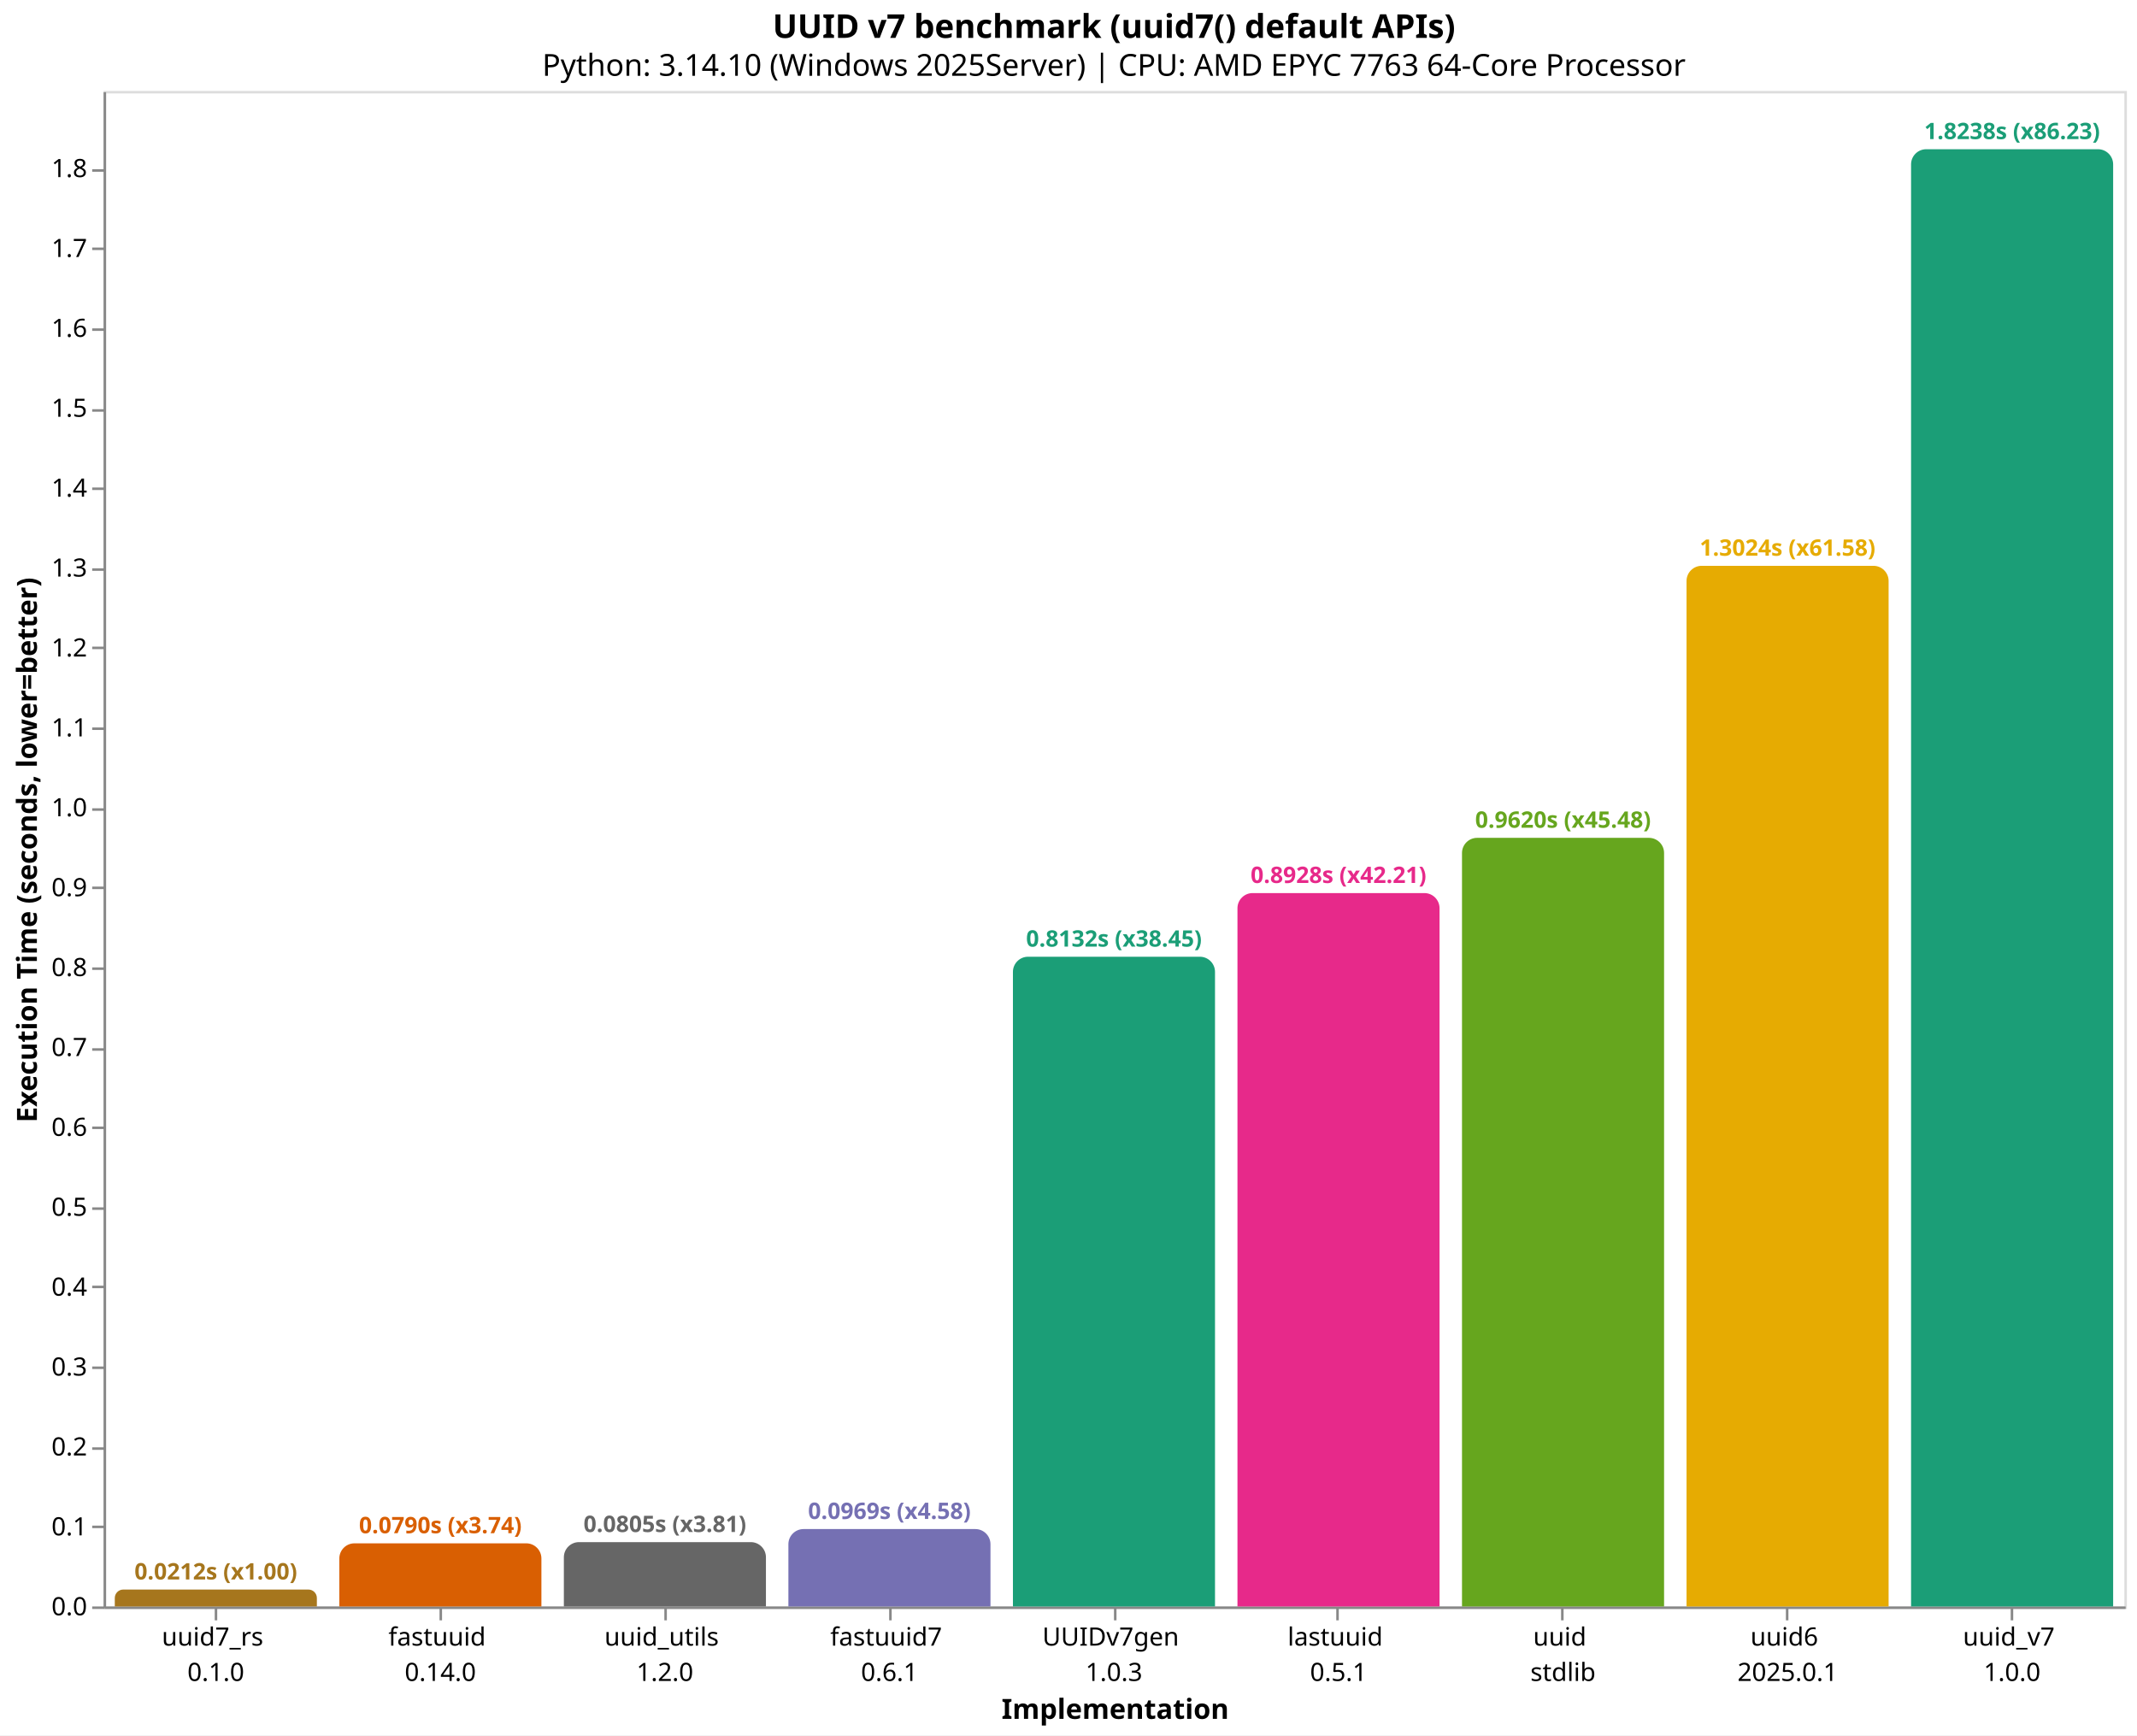
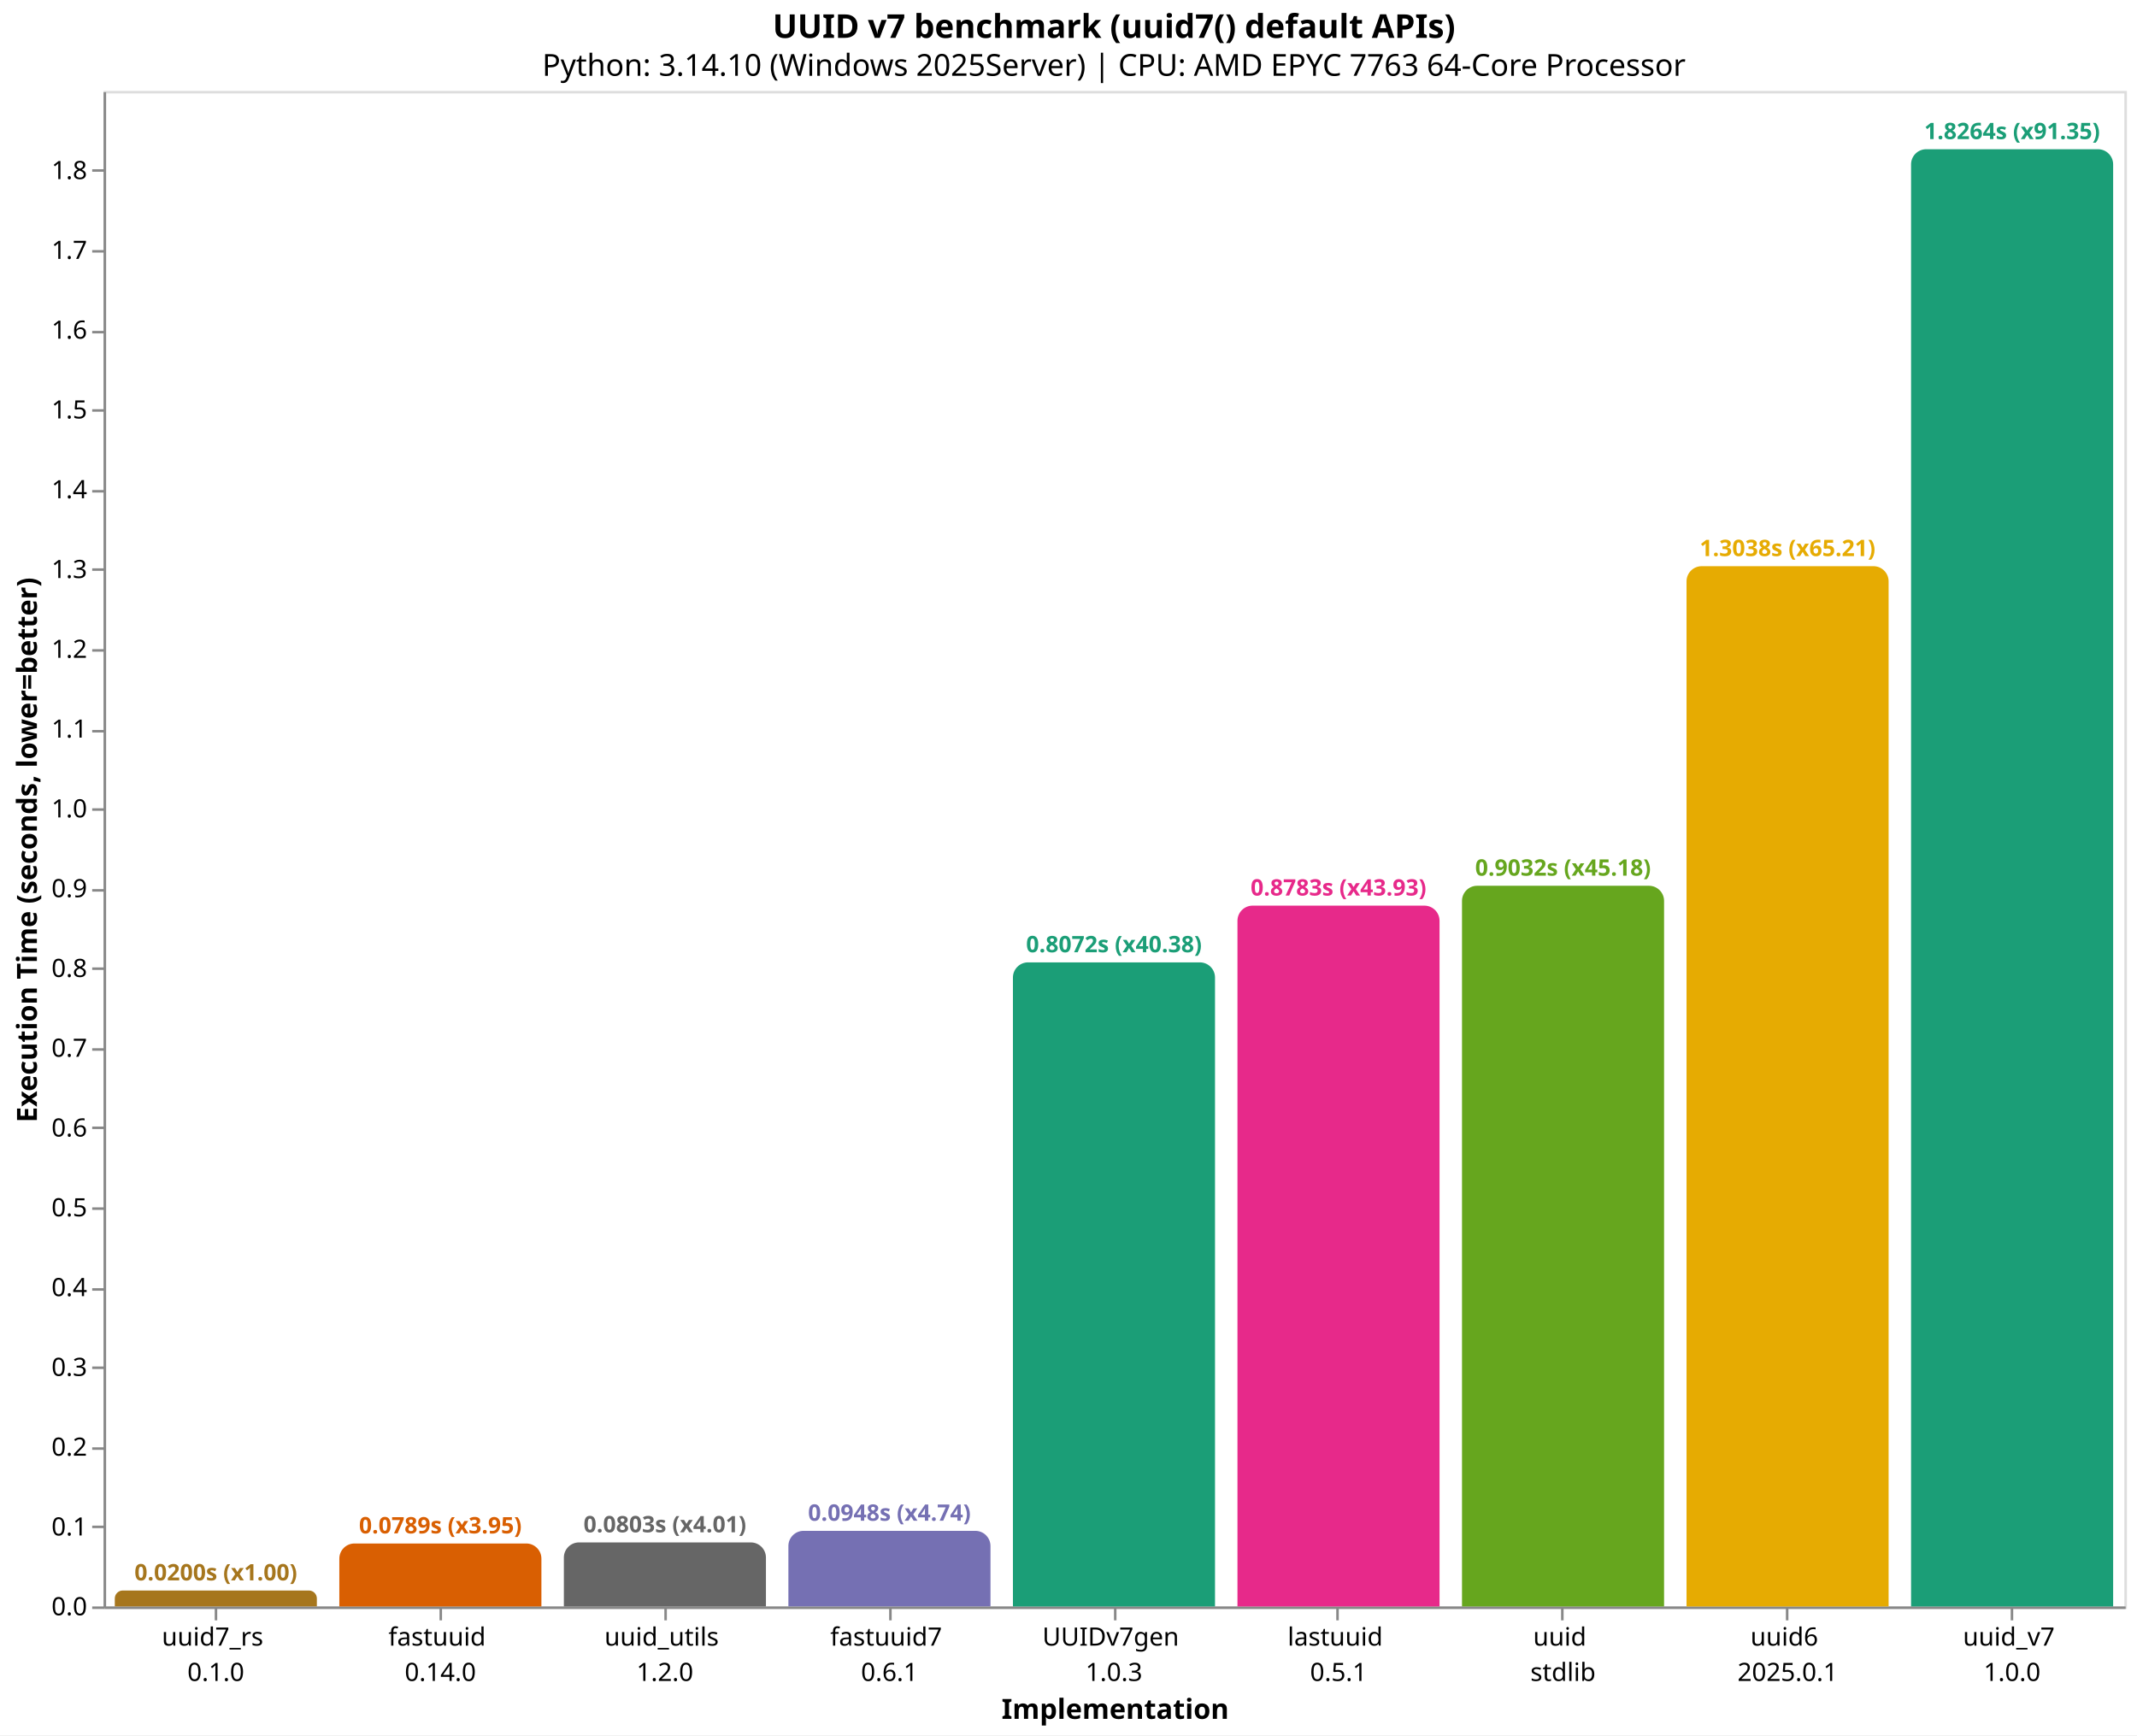
<svg xmlns="http://www.w3.org/2000/svg" version="1.1" class="marks" width="846" height="687" viewBox="0 0 846 687">
  <rect width="846" height="687" fill="white" />
  <g fill="none" stroke-miterlimit="10" transform="translate(41,36)">
    <g class="mark-group role-frame root" role="graphics-object" aria-roledescription="group mark container">
      <g transform="translate(0,0)">
        <path class="background" aria-hidden="true" d="M0.5,0.5h800v600h-800Z" stroke="#ddd" />
        <g>
          <g class="mark-group role-axis" role="graphics-symbol" aria-roledescription="axis" aria-label="X-axis titled 'Implementation' for a discrete scale with 9 values: uuid7_rs&#10;0.1.0, fastuuid&#10;0.14.0, uuid_utils&#10;1.2.0, fastuuid7&#10;0.6.1, UUIDv7gen&#10;1.0.3, ending with uuid_v7&#10;1.0.0">
            <g transform="translate(0.5,600.5)">
              <path class="background" aria-hidden="true" d="M0,0h0v0h0Z" pointer-events="none" />
              <g>
                <g class="mark-rule role-axis-tick" pointer-events="none">
                  <line transform="translate(44,0)" x2="0" y2="5" stroke="#888" stroke-width="1" opacity="1" />
                  <line transform="translate(133,0)" x2="0" y2="5" stroke="#888" stroke-width="1" opacity="1" />
                  <line transform="translate(222,0)" x2="0" y2="5" stroke="#888" stroke-width="1" opacity="1" />
                  <line transform="translate(311,0)" x2="0" y2="5" stroke="#888" stroke-width="1" opacity="1" />
                  <line transform="translate(400,0)" x2="0" y2="5" stroke="#888" stroke-width="1" opacity="1" />
                  <line transform="translate(488,0)" x2="0" y2="5" stroke="#888" stroke-width="1" opacity="1" />
                  <line transform="translate(577,0)" x2="0" y2="5" stroke="#888" stroke-width="1" opacity="1" />
                  <line transform="translate(666,0)" x2="0" y2="5" stroke="#888" stroke-width="1" opacity="1" />
                  <line transform="translate(755,0)" x2="0" y2="5" stroke="#888" stroke-width="1" opacity="1" />
                </g>
                <g class="mark-text role-axis-label" pointer-events="none">
                  <text text-anchor="middle" transform="translate(43.94444,15)" font-family="sans-serif" font-size="10px" fill="#000" opacity="1">
                    <tspan>uuid7_rs</tspan>
                    <tspan x="0" dy="14">0.1.0</tspan>
                  </text>
                  <text text-anchor="middle" transform="translate(132.8333,15)" font-family="sans-serif" font-size="10px" fill="#000" opacity="1">
                    <tspan>fastuuid</tspan>
                    <tspan x="0" dy="14">0.14.0</tspan>
                  </text>
                  <text text-anchor="middle" transform="translate(221.7222,15)" font-family="sans-serif" font-size="10px" fill="#000" opacity="1">
                    <tspan>uuid_utils</tspan>
                    <tspan x="0" dy="14">1.2.0</tspan>
                  </text>
                  <text text-anchor="middle" transform="translate(310.6111,15)" font-family="sans-serif" font-size="10px" fill="#000" opacity="1">
                    <tspan>fastuuid7</tspan>
                    <tspan x="0" dy="14">0.6.1</tspan>
                  </text>
                  <text text-anchor="middle" transform="translate(399.5,15)" font-family="sans-serif" font-size="10px" fill="#000" opacity="1">
                    <tspan>UUIDv7gen</tspan>
                    <tspan x="0" dy="14">1.0.3</tspan>
                  </text>
                  <text text-anchor="middle" transform="translate(488.3889,15)" font-family="sans-serif" font-size="10px" fill="#000" opacity="1">
                    <tspan>lastuuid</tspan>
                    <tspan x="0" dy="14">0.5.1</tspan>
                  </text>
                  <text text-anchor="middle" transform="translate(577.2778,15)" font-family="sans-serif" font-size="10px" fill="#000" opacity="1">
                    <tspan>uuid</tspan>
                    <tspan x="0" dy="14">stdlib</tspan>
                  </text>
                  <text text-anchor="middle" transform="translate(666.1667,15)" font-family="sans-serif" font-size="10px" fill="#000" opacity="1">
                    <tspan>uuid6</tspan>
                    <tspan x="0" dy="14">2025.0.1</tspan>
                  </text>
                  <text text-anchor="middle" transform="translate(755.0556,15)" font-family="sans-serif" font-size="10px" fill="#000" opacity="1">
                    <tspan>uuid_v7</tspan>
                    <tspan x="0" dy="14">1.0.0</tspan>
                  </text>
                </g>
                <g class="mark-rule role-axis-domain" pointer-events="none">
                  <line transform="translate(0,0)" x2="800" y2="0" stroke="#888" stroke-width="1" opacity="1" />
                </g>
                <g class="mark-text role-axis-title" pointer-events="none">
                  <text text-anchor="middle" transform="translate(400,44)" font-family="sans-serif" font-size="11px" font-weight="bold" fill="#000" opacity="1">Implementation</text>
                </g>
              </g>
              <path class="foreground" aria-hidden="true" d="" pointer-events="none" display="none" />
            </g>
          </g>
          <g class="mark-group role-axis" role="graphics-symbol" aria-roledescription="axis" aria-label="Y-axis titled 'Execution Time (seconds, lower=better)' for a linear scale with values from 0.0 to 1.9">
            <g transform="translate(0.5,0.5)">
              <path class="background" aria-hidden="true" d="M0,0h0v0h0Z" pointer-events="none" />
              <g>
                <g class="mark-rule role-axis-tick" pointer-events="none">
                  <line transform="translate(0,600)" x2="-5" y2="0" stroke="#888" stroke-width="1" opacity="1" />
                  <line transform="translate(0,568)" x2="-5" y2="0" stroke="#888" stroke-width="1" opacity="1" />
                  <line transform="translate(0,537)" x2="-5" y2="0" stroke="#888" stroke-width="1" opacity="1" />
                  <line transform="translate(0,505)" x2="-5" y2="0" stroke="#888" stroke-width="1" opacity="1" />
-                   <line transform="translate(0,473)" x2="-5" y2="0" stroke="#888" stroke-width="1" opacity="1" />
+                   <line transform="translate(0,474)" x2="-5" y2="0" stroke="#888" stroke-width="1" opacity="1" />
                  <line transform="translate(0,442)" x2="-5" y2="0" stroke="#888" stroke-width="1" opacity="1" />
                  <line transform="translate(0,410)" x2="-5" y2="0" stroke="#888" stroke-width="1" opacity="1" />
                  <line transform="translate(0,379)" x2="-5" y2="0" stroke="#888" stroke-width="1" opacity="1" />
                  <line transform="translate(0,347)" x2="-5" y2="0" stroke="#888" stroke-width="1" opacity="1" />
-                   <line transform="translate(0,315)" x2="-5" y2="0" stroke="#888" stroke-width="1" opacity="1" />
+                   <line transform="translate(0,316)" x2="-5" y2="0" stroke="#888" stroke-width="1" opacity="1" />
                  <line transform="translate(0,284)" x2="-5" y2="0" stroke="#888" stroke-width="1" opacity="1" />
-                   <line transform="translate(0,252)" x2="-5" y2="0" stroke="#888" stroke-width="1" opacity="1" />
-                   <line transform="translate(0,220)" x2="-5" y2="0" stroke="#888" stroke-width="1" opacity="1" />
+                   <line transform="translate(0,253)" x2="-5" y2="0" stroke="#888" stroke-width="1" opacity="1" />
+                   <line transform="translate(0,221)" x2="-5" y2="0" stroke="#888" stroke-width="1" opacity="1" />
                  <line transform="translate(0,189)" x2="-5" y2="0" stroke="#888" stroke-width="1" opacity="1" />
-                   <line transform="translate(0,157)" x2="-5" y2="0" stroke="#888" stroke-width="1" opacity="1" />
+                   <line transform="translate(0,158)" x2="-5" y2="0" stroke="#888" stroke-width="1" opacity="1" />
                  <line transform="translate(0,126)" x2="-5" y2="0" stroke="#888" stroke-width="1" opacity="1" />
-                   <line transform="translate(0,94)" x2="-5" y2="0" stroke="#888" stroke-width="1" opacity="1" />
-                   <line transform="translate(0,62)" x2="-5" y2="0" stroke="#888" stroke-width="1" opacity="1" />
+                   <line transform="translate(0,95)" x2="-5" y2="0" stroke="#888" stroke-width="1" opacity="1" />
+                   <line transform="translate(0,63)" x2="-5" y2="0" stroke="#888" stroke-width="1" opacity="1" />
                  <line transform="translate(0,31)" x2="-5" y2="0" stroke="#888" stroke-width="1" opacity="1" />
                </g>
                <g class="mark-text role-axis-label" pointer-events="none">
                  <text text-anchor="end" transform="translate(-7,603)" font-family="sans-serif" font-size="10px" fill="#000" opacity="1">0.0</text>
-                   <text text-anchor="end" transform="translate(-7,571.3672)" font-family="sans-serif" font-size="10px" fill="#000" opacity="1">0.1</text>
-                   <text text-anchor="end" transform="translate(-7,539.7344)" font-family="sans-serif" font-size="10px" fill="#000" opacity="1">0.2</text>
-                   <text text-anchor="end" transform="translate(-7,508.1017)" font-family="sans-serif" font-size="10px" fill="#000" opacity="1">0.3</text>
-                   <text text-anchor="end" transform="translate(-7,476.4689)" font-family="sans-serif" font-size="10px" fill="#000" opacity="1">0.4</text>
-                   <text text-anchor="end" transform="translate(-7,444.8361)" font-family="sans-serif" font-size="10px" fill="#000" opacity="1">0.5</text>
-                   <text text-anchor="end" transform="translate(-7,413.2033)" font-family="sans-serif" font-size="10px" fill="#000" opacity="1">0.6</text>
-                   <text text-anchor="end" transform="translate(-7,381.5705)" font-family="sans-serif" font-size="10px" fill="#000" opacity="1">0.7</text>
-                   <text text-anchor="end" transform="translate(-7,349.9377)" font-family="sans-serif" font-size="10px" fill="#000" opacity="1">0.8</text>
-                   <text text-anchor="end" transform="translate(-7,318.305)" font-family="sans-serif" font-size="10px" fill="#000" opacity="1">0.9</text>
-                   <text text-anchor="end" transform="translate(-7,286.6722)" font-family="sans-serif" font-size="10px" fill="#000" opacity="1">1.0</text>
-                   <text text-anchor="end" transform="translate(-7,255.0394)" font-family="sans-serif" font-size="10px" fill="#000" opacity="1">1.1</text>
-                   <text text-anchor="end" transform="translate(-7,223.4066)" font-family="sans-serif" font-size="10px" fill="#000" opacity="1">1.2</text>
-                   <text text-anchor="end" transform="translate(-7,191.7738)" font-family="sans-serif" font-size="10px" fill="#000" opacity="1">1.3</text>
-                   <text text-anchor="end" transform="translate(-7,160.1411)" font-family="sans-serif" font-size="10px" fill="#000" opacity="1">1.4</text>
-                   <text text-anchor="end" transform="translate(-7,128.5083)" font-family="sans-serif" font-size="10px" fill="#000" opacity="1">1.5</text>
-                   <text text-anchor="end" transform="translate(-7,96.87549)" font-family="sans-serif" font-size="10px" fill="#000" opacity="1">1.6</text>
-                   <text text-anchor="end" transform="translate(-7,65.2427)" font-family="sans-serif" font-size="10px" fill="#000" opacity="1">1.7</text>
-                   <text text-anchor="end" transform="translate(-7,33.60992)" font-family="sans-serif" font-size="10px" fill="#000" opacity="1">1.8</text>
+                   <text text-anchor="end" transform="translate(-7,571.4112)" font-family="sans-serif" font-size="10px" fill="#000" opacity="1">0.1</text>
+                   <text text-anchor="end" transform="translate(-7,539.8224)" font-family="sans-serif" font-size="10px" fill="#000" opacity="1">0.2</text>
+                   <text text-anchor="end" transform="translate(-7,508.2336)" font-family="sans-serif" font-size="10px" fill="#000" opacity="1">0.3</text>
+                   <text text-anchor="end" transform="translate(-7,476.6448)" font-family="sans-serif" font-size="10px" fill="#000" opacity="1">0.4</text>
+                   <text text-anchor="end" transform="translate(-7,445.056)" font-family="sans-serif" font-size="10px" fill="#000" opacity="1">0.5</text>
+                   <text text-anchor="end" transform="translate(-7,413.4672)" font-family="sans-serif" font-size="10px" fill="#000" opacity="1">0.6</text>
+                   <text text-anchor="end" transform="translate(-7,381.8784)" font-family="sans-serif" font-size="10px" fill="#000" opacity="1">0.7</text>
+                   <text text-anchor="end" transform="translate(-7,350.2896)" font-family="sans-serif" font-size="10px" fill="#000" opacity="1">0.8</text>
+                   <text text-anchor="end" transform="translate(-7,318.7008)" font-family="sans-serif" font-size="10px" fill="#000" opacity="1">0.9</text>
+                   <text text-anchor="end" transform="translate(-7,287.112)" font-family="sans-serif" font-size="10px" fill="#000" opacity="1">1.0</text>
+                   <text text-anchor="end" transform="translate(-7,255.5232)" font-family="sans-serif" font-size="10px" fill="#000" opacity="1">1.1</text>
+                   <text text-anchor="end" transform="translate(-7,223.9344)" font-family="sans-serif" font-size="10px" fill="#000" opacity="1">1.2</text>
+                   <text text-anchor="end" transform="translate(-7,192.3456)" font-family="sans-serif" font-size="10px" fill="#000" opacity="1">1.3</text>
+                   <text text-anchor="end" transform="translate(-7,160.7568)" font-family="sans-serif" font-size="10px" fill="#000" opacity="1">1.4</text>
+                   <text text-anchor="end" transform="translate(-7,129.168)" font-family="sans-serif" font-size="10px" fill="#000" opacity="1">1.5</text>
+                   <text text-anchor="end" transform="translate(-7,97.57921)" font-family="sans-serif" font-size="10px" fill="#000" opacity="1">1.6</text>
+                   <text text-anchor="end" transform="translate(-7,65.99041)" font-family="sans-serif" font-size="10px" fill="#000" opacity="1">1.7</text>
+                   <text text-anchor="end" transform="translate(-7,34.40161)" font-family="sans-serif" font-size="10px" fill="#000" opacity="1">1.8</text>
                </g>
                <g class="mark-rule role-axis-domain" pointer-events="none">
                  <line transform="translate(0,600)" x2="0" y2="-600" stroke="#888" stroke-width="1" opacity="1" />
                </g>
                <g class="mark-text role-axis-title" pointer-events="none">
                  <text text-anchor="middle" transform="translate(-24.90137,300) rotate(-90) translate(0,-2)" font-family="sans-serif" font-size="11px" font-weight="bold" fill="#000" opacity="1">Execution Time (seconds, lower=better)</text>
                </g>
              </g>
              <path class="foreground" aria-hidden="true" d="" pointer-events="none" display="none" />
            </g>
          </g>
          <g class="mark-group role-scope" role="graphics-object" aria-roledescription="group mark container">
-             <g transform="translate(4.444444,593.3097)">
-               <path class="background" aria-hidden="true" d="M3.345,0L76.655,0C78.501,0,80,1.499,80,3.345L80,6.69C80,6.69,80,6.69,80,6.69L0,6.69C0,6.69,0,6.69,0,6.69L0,3.345C0,1.499,1.499,0,3.345,0Z" />
+             <g transform="translate(4.444444,593.6845)">
+               <path class="background" aria-hidden="true" d="M3.158,0L76.842,0C78.585,0,80,1.415,80,3.158L80,6.315C80,6.315,80,6.315,80,6.315L0,6.315C0,6.315,0,6.315,0,6.315L0,3.158C0,1.415,1.415,0,3.158,0Z" />
              <g clip-path="url(#clip1)">
                <g class="mark-group role-scope" role="graphics-object" aria-roledescription="group mark container">
-                   <g transform="translate(0,-593.3097)">
-                     <path class="background" aria-hidden="true" d="M0,0h80v0h-80Z" />
-                     <g>
-                       <g class="mark-rect role-mark layer_0_marks" role="graphics-object" aria-roledescription="rect mark container">
-                         <path aria-label="Implementation: uuid7_rs&#10;0.1.0; Execution Time (seconds, lower=better): 0.02115; implementation: uuid7_rs; Execution Time (s): 0.0212; Slowdown: 1.00" role="graphics-symbol" aria-roledescription="bar" d="M0,593.31h80v6.69h-80Z" fill="#a6761d" />
-                       </g>
-                     </g>
-                     <path class="foreground" aria-hidden="true" d="" display="none" />
-                   </g>
-                 </g>
-               </g>
-               <path class="foreground" aria-hidden="true" d="" display="none" />
-             </g>
-             <g transform="translate(93.33333,575.0107)">
-               <path class="background" aria-hidden="true" d="M6,0L74,0C77.311,0,80,2.689,80,6L80,24.989C80,24.989,80,24.989,80,24.989L0,24.989C0,24.989,0,24.989,0,24.989L0,6C0,2.689,2.689,0,6,0Z" />
+                   <g transform="translate(0,-593.6845)">
+                     <path class="background" aria-hidden="true" d="M0,0h80v0h-80Z" />
+                     <g>
+                       <g class="mark-rect role-mark layer_0_marks" role="graphics-object" aria-roledescription="rect mark container">
+                         <path aria-label="Implementation: uuid7_rs&#10;0.1.0; Execution Time (seconds, lower=better): 0.0199927; implementation: uuid7_rs; Execution Time (s): 0.0200; Slowdown: 1.00" role="graphics-symbol" aria-roledescription="bar" d="M0,593.685h80v6.315h-80Z" fill="#a6761d" />
+                       </g>
+                     </g>
+                     <path class="foreground" aria-hidden="true" d="" display="none" />
+                   </g>
+                 </g>
+               </g>
+               <path class="foreground" aria-hidden="true" d="" display="none" />
+             </g>
+             <g transform="translate(93.33333,575.072)">
+               <path class="background" aria-hidden="true" d="M6,0L74,0C77.311,0,80,2.689,80,6L80,24.928C80,24.928,80,24.928,80,24.928L0,24.928C0,24.928,0,24.928,0,24.928L0,6C0,2.689,2.689,0,6,0Z" />
              <g clip-path="url(#clip2)">
                <g class="mark-group role-scope" role="graphics-object" aria-roledescription="group mark container">
-                   <g transform="translate(0,-575.0107)">
-                     <path class="background" aria-hidden="true" d="M0,0h80v0h-80Z" />
-                     <g>
-                       <g class="mark-rect role-mark layer_0_marks" role="graphics-object" aria-roledescription="rect mark container">
-                         <path aria-label="Implementation: fastuuid&#10;0.14.0; Execution Time (seconds, lower=better): 0.078998; implementation: fastuuid; Execution Time (s): 0.0790; Slowdown: 3.74" role="graphics-symbol" aria-roledescription="bar" d="M0,575.011h80v24.989h-80Z" fill="#d95f02" />
-                       </g>
-                     </g>
-                     <path class="foreground" aria-hidden="true" d="" display="none" />
-                   </g>
-                 </g>
-               </g>
-               <path class="foreground" aria-hidden="true" d="" display="none" />
-             </g>
-             <g transform="translate(182.2222,574.5323)">
-               <path class="background" aria-hidden="true" d="M6,0L74,0C77.311,0,80,2.689,80,6L80,25.468C80,25.468,80,25.468,80,25.468L0,25.468C0,25.468,0,25.468,0,25.468L0,6C0,2.689,2.689,0,6,0Z" />
+                   <g transform="translate(0,-575.072)">
+                     <path class="background" aria-hidden="true" d="M0,0h80v0h-80Z" />
+                     <g>
+                       <g class="mark-rect role-mark layer_0_marks" role="graphics-object" aria-roledescription="rect mark container">
+                         <path aria-label="Implementation: fastuuid&#10;0.14.0; Execution Time (seconds, lower=better): 0.078914; implementation: fastuuid; Execution Time (s): 0.0789; Slowdown: 3.95" role="graphics-symbol" aria-roledescription="bar" d="M0,575.072h80v24.928h-80Z" fill="#d95f02" />
+                       </g>
+                     </g>
+                     <path class="foreground" aria-hidden="true" d="" display="none" />
+                   </g>
+                 </g>
+               </g>
+               <path class="foreground" aria-hidden="true" d="" display="none" />
+             </g>
+             <g transform="translate(182.2222,574.6498)">
+               <path class="background" aria-hidden="true" d="M6,0L74,0C77.311,0,80,2.689,80,6L80,25.35C80,25.35,80,25.35,80,25.35L0,25.35C0,25.35,0,25.35,0,25.35L0,6C0,2.689,2.689,0,6,0Z" />
              <g clip-path="url(#clip3)">
                <g class="mark-group role-scope" role="graphics-object" aria-roledescription="group mark container">
-                   <g transform="translate(0,-574.5323)">
-                     <path class="background" aria-hidden="true" d="M0,0h80v0h-80Z" />
-                     <g>
-                       <g class="mark-rect role-mark layer_0_marks" role="graphics-object" aria-roledescription="rect mark container">
-                         <path aria-label="Implementation: uuid_utils&#10;1.2.0; Execution Time (seconds, lower=better): 0.0805104; implementation: uuid_utils; Execution Time (s): 0.0805; Slowdown: 3.81" role="graphics-symbol" aria-roledescription="bar" d="M0,574.532h80v25.468h-80Z" fill="#666666" />
-                       </g>
-                     </g>
-                     <path class="foreground" aria-hidden="true" d="" display="none" />
-                   </g>
-                 </g>
-               </g>
-               <path class="foreground" aria-hidden="true" d="" display="none" />
-             </g>
-             <g transform="translate(271.1111,569.3613)">
-               <path class="background" aria-hidden="true" d="M6,0L74,0C77.311,0,80,2.689,80,6L80,30.639C80,30.639,80,30.639,80,30.639L0,30.639C0,30.639,0,30.639,0,30.639L0,6C0,2.689,2.689,0,6,0Z" />
+                   <g transform="translate(0,-574.6498)">
+                     <path class="background" aria-hidden="true" d="M0,0h80v0h-80Z" />
+                     <g>
+                       <g class="mark-rect role-mark layer_0_marks" role="graphics-object" aria-roledescription="rect mark container">
+                         <path aria-label="Implementation: uuid_utils&#10;1.2.0; Execution Time (seconds, lower=better): 0.0802505; implementation: uuid_utils; Execution Time (s): 0.0803; Slowdown: 4.01" role="graphics-symbol" aria-roledescription="bar" d="M0,574.65h80v25.35h-80Z" fill="#666666" />
+                       </g>
+                     </g>
+                     <path class="foreground" aria-hidden="true" d="" display="none" />
+                   </g>
+                 </g>
+               </g>
+               <path class="foreground" aria-hidden="true" d="" display="none" />
+             </g>
+             <g transform="translate(271.1111,570.0666)">
+               <path class="background" aria-hidden="true" d="M6,0L74,0C77.311,0,80,2.689,80,6L80,29.933C80,29.933,80,29.933,80,29.933L0,29.933C0,29.933,0,29.933,0,29.933L0,6C0,2.689,2.689,0,6,0Z" />
              <g clip-path="url(#clip4)">
                <g class="mark-group role-scope" role="graphics-object" aria-roledescription="group mark container">
-                   <g transform="translate(0,-569.3613)">
-                     <path class="background" aria-hidden="true" d="M0,0h80v0h-80Z" />
-                     <g>
-                       <g class="mark-rect role-mark layer_0_marks" role="graphics-object" aria-roledescription="rect mark container">
-                         <path aria-label="Implementation: fastuuid7&#10;0.6.1; Execution Time (seconds, lower=better): 0.0968573; implementation: fastuuid7; Execution Time (s): 0.0969; Slowdown: 4.58" role="graphics-symbol" aria-roledescription="bar" d="M0,569.361h80v30.639h-80Z" fill="#7570b3" />
-                       </g>
-                     </g>
-                     <path class="foreground" aria-hidden="true" d="" display="none" />
-                   </g>
-                 </g>
-               </g>
-               <path class="foreground" aria-hidden="true" d="" display="none" />
-             </g>
-             <g transform="translate(360,342.7747)">
-               <path class="background" aria-hidden="true" d="M6,0L74,0C77.311,0,80,2.689,80,6L80,257.225C80,257.225,80,257.225,80,257.225L0,257.225C0,257.225,0,257.225,0,257.225L0,6C0,2.689,2.689,0,6,0Z" />
+                   <g transform="translate(0,-570.0666)">
+                     <path class="background" aria-hidden="true" d="M0,0h80v0h-80Z" />
+                     <g>
+                       <g class="mark-rect role-mark layer_0_marks" role="graphics-object" aria-roledescription="rect mark container">
+                         <path aria-label="Implementation: fastuuid7&#10;0.6.1; Execution Time (seconds, lower=better): 0.0947596; implementation: fastuuid7; Execution Time (s): 0.0948; Slowdown: 4.74" role="graphics-symbol" aria-roledescription="bar" d="M0,570.067h80v29.933h-80Z" fill="#7570b3" />
+                       </g>
+                     </g>
+                     <path class="foreground" aria-hidden="true" d="" display="none" />
+                   </g>
+                 </g>
+               </g>
+               <path class="foreground" aria-hidden="true" d="" display="none" />
+             </g>
+             <g transform="translate(360,345.0057)">
+               <path class="background" aria-hidden="true" d="M6,0L74,0C77.311,0,80,2.689,80,6L80,254.994C80,254.994,80,254.994,80,254.994L0,254.994C0,254.994,0,254.994,0,254.994L0,6C0,2.689,2.689,0,6,0Z" />
              <g clip-path="url(#clip5)">
                <g class="mark-group role-scope" role="graphics-object" aria-roledescription="group mark container">
-                   <g transform="translate(0,-342.7747)">
-                     <path class="background" aria-hidden="true" d="M0,0h80v0h-80Z" />
-                     <g>
-                       <g class="mark-rect role-mark layer_0_marks" role="graphics-object" aria-roledescription="rect mark container">
-                         <path aria-label="Implementation: UUIDv7gen&#10;1.0.3; Execution Time (seconds, lower=better): 0.8131604; implementation: UUIDv7gen; Execution Time (s): 0.8132; Slowdown: 38.45" role="graphics-symbol" aria-roledescription="bar" d="M0,342.775h80v257.225h-80Z" fill="#1b9e77" />
-                       </g>
-                     </g>
-                     <path class="foreground" aria-hidden="true" d="" display="none" />
-                   </g>
-                 </g>
-               </g>
-               <path class="foreground" aria-hidden="true" d="" display="none" />
-             </g>
-             <g transform="translate(448.8889,317.5727)">
-               <path class="background" aria-hidden="true" d="M6,0L74,0C77.311,0,80,2.689,80,6L80,282.427C80,282.427,80,282.427,80,282.427L0,282.427C0,282.427,0,282.427,0,282.427L0,6C0,2.689,2.689,0,6,0Z" />
+                   <g transform="translate(0,-345.0057)">
+                     <path class="background" aria-hidden="true" d="M0,0h80v0h-80Z" />
+                     <g>
+                       <g class="mark-rect role-mark layer_0_marks" role="graphics-object" aria-roledescription="rect mark container">
+                         <path aria-label="Implementation: UUIDv7gen&#10;1.0.3; Execution Time (seconds, lower=better): 0.8072302; implementation: UUIDv7gen; Execution Time (s): 0.8072; Slowdown: 40.38" role="graphics-symbol" aria-roledescription="bar" d="M0,345.006h80v254.994h-80Z" fill="#1b9e77" />
+                       </g>
+                     </g>
+                     <path class="foreground" aria-hidden="true" d="" display="none" />
+                   </g>
+                 </g>
+               </g>
+               <path class="foreground" aria-hidden="true" d="" display="none" />
+             </g>
+             <g transform="translate(448.8889,322.547)">
+               <path class="background" aria-hidden="true" d="M6,0L74,0C77.311,0,80,2.689,80,6L80,277.453C80,277.453,80,277.453,80,277.453L0,277.453C0,277.453,0,277.453,0,277.453L0,6C0,2.689,2.689,0,6,0Z" />
              <g clip-path="url(#clip6)">
                <g class="mark-group role-scope" role="graphics-object" aria-roledescription="group mark container">
-                   <g transform="translate(0,-317.5727)">
-                     <path class="background" aria-hidden="true" d="M0,0h80v0h-80Z" />
-                     <g>
-                       <g class="mark-rect role-mark layer_0_marks" role="graphics-object" aria-roledescription="rect mark container">
-                         <path aria-label="Implementation: lastuuid&#10;0.5.1; Execution Time (seconds, lower=better): 0.8928312; implementation: lastuuid; Execution Time (s): 0.8928; Slowdown: 42.21" role="graphics-symbol" aria-roledescription="bar" d="M0,317.573h80v282.427h-80Z" fill="#e7298a" />
-                       </g>
-                     </g>
-                     <path class="foreground" aria-hidden="true" d="" display="none" />
-                   </g>
-                 </g>
-               </g>
-               <path class="foreground" aria-hidden="true" d="" display="none" />
-             </g>
-             <g transform="translate(537.7778,295.7071)">
-               <path class="background" aria-hidden="true" d="M6,0L74,0C77.311,0,80,2.689,80,6L80,304.293C80,304.293,80,304.293,80,304.293L0,304.293C0,304.293,0,304.293,0,304.293L0,6C0,2.689,2.689,0,6,0Z" />
+                   <g transform="translate(0,-322.547)">
+                     <path class="background" aria-hidden="true" d="M0,0h80v0h-80Z" />
+                     <g>
+                       <g class="mark-rect role-mark layer_0_marks" role="graphics-object" aria-roledescription="rect mark container">
+                         <path aria-label="Implementation: lastuuid&#10;0.5.1; Execution Time (seconds, lower=better): 0.878327; implementation: lastuuid; Execution Time (s): 0.8783; Slowdown: 43.93" role="graphics-symbol" aria-roledescription="bar" d="M0,322.547h80v277.453h-80Z" fill="#e7298a" />
+                       </g>
+                     </g>
+                     <path class="foreground" aria-hidden="true" d="" display="none" />
+                   </g>
+                 </g>
+               </g>
+               <path class="foreground" aria-hidden="true" d="" display="none" />
+             </g>
+             <g transform="translate(537.7778,314.6792)">
+               <path class="background" aria-hidden="true" d="M6,0L74,0C77.311,0,80,2.689,80,6L80,285.321C80,285.321,80,285.321,80,285.321L0,285.321C0,285.321,0,285.321,0,285.321L0,6C0,2.689,2.689,0,6,0Z" />
              <g clip-path="url(#clip7)">
                <g class="mark-group role-scope" role="graphics-object" aria-roledescription="group mark container">
-                   <g transform="translate(0,-295.7071)">
-                     <path class="background" aria-hidden="true" d="M0,0h80v0h-80Z" />
-                     <g>
-                       <g class="mark-rect role-mark layer_0_marks" role="graphics-object" aria-roledescription="rect mark container">
-                         <path aria-label="Implementation: uuid&#10;stdlib; Execution Time (seconds, lower=better): 0.9619543; implementation: uuid; Execution Time (s): 0.9620; Slowdown: 45.48" role="graphics-symbol" aria-roledescription="bar" d="M0,295.707h80v304.293h-80Z" fill="#66a61e" />
-                       </g>
-                     </g>
-                     <path class="foreground" aria-hidden="true" d="" display="none" />
-                   </g>
-                 </g>
-               </g>
-               <path class="foreground" aria-hidden="true" d="" display="none" />
-             </g>
-             <g transform="translate(626.6667,188.0108)">
-               <path class="background" aria-hidden="true" d="M6,0L74,0C77.311,0,80,2.689,80,6L80,411.989C80,411.989,80,411.989,80,411.989L0,411.989C0,411.989,0,411.989,0,411.989L0,6C0,2.689,2.689,0,6,0Z" />
+                   <g transform="translate(0,-314.6792)">
+                     <path class="background" aria-hidden="true" d="M0,0h80v0h-80Z" />
+                     <g>
+                       <g class="mark-rect role-mark layer_0_marks" role="graphics-object" aria-roledescription="rect mark container">
+                         <path aria-label="Implementation: uuid&#10;stdlib; Execution Time (seconds, lower=better): 0.9032342; implementation: uuid; Execution Time (s): 0.9032; Slowdown: 45.18" role="graphics-symbol" aria-roledescription="bar" d="M0,314.679h80v285.321h-80Z" fill="#66a61e" />
+                       </g>
+                     </g>
+                     <path class="foreground" aria-hidden="true" d="" display="none" />
+                   </g>
+                 </g>
+               </g>
+               <path class="foreground" aria-hidden="true" d="" display="none" />
+             </g>
+             <g transform="translate(626.6667,188.1549)">
+               <path class="background" aria-hidden="true" d="M6,0L74,0C77.311,0,80,2.689,80,6L80,411.845C80,411.845,80,411.845,80,411.845L0,411.845C0,411.845,0,411.845,0,411.845L0,6C0,2.689,2.689,0,6,0Z" />
              <g clip-path="url(#clip8)">
                <g class="mark-group role-scope" role="graphics-object" aria-roledescription="group mark container">
-                   <g transform="translate(0,-188.0108)">
-                     <path class="background" aria-hidden="true" d="M0,0h80v0h-80Z" />
-                     <g>
-                       <g class="mark-rect role-mark layer_0_marks" role="graphics-object" aria-roledescription="rect mark container">
-                         <path aria-label="Implementation: uuid6&#10;2025.0.1; Execution Time (seconds, lower=better): 1.302412; implementation: uuid6; Execution Time (s): 1.3024; Slowdown: 61.58" role="graphics-symbol" aria-roledescription="bar" d="M0,188.011h80v411.989h-80Z" fill="#e6ab02" />
+                   <g transform="translate(0,-188.1549)">
+                     <path class="background" aria-hidden="true" d="M0,0h80v0h-80Z" />
+                     <g>
+                       <g class="mark-rect role-mark layer_0_marks" role="graphics-object" aria-roledescription="rect mark container">
+                         <path aria-label="Implementation: uuid6&#10;2025.0.1; Execution Time (seconds, lower=better): 1.3037693; implementation: uuid6; Execution Time (s): 1.3038; Slowdown: 65.21" role="graphics-symbol" aria-roledescription="bar" d="M0,188.155h80v411.845h-80Z" fill="#e6ab02" />
                      </g>
                    </g>
                    <path class="foreground" aria-hidden="true" d="" display="none" />
                  </g>
                </g>
              </g>
              <path class="foreground" aria-hidden="true" d="" display="none" />
            </g>
            <g transform="translate(715.5556,23.07692)">
              <path class="background" aria-hidden="true" d="M6,0L74,0C77.311,0,80,2.689,80,6L80,576.923C80,576.923,80,576.923,80,576.923L0,576.923C0,576.923,0,576.923,0,576.923L0,6C0,2.689,2.689,0,6,0Z" />
              <g clip-path="url(#clip9)">
                <g class="mark-group role-scope" role="graphics-object" aria-roledescription="group mark container">
                  <g transform="translate(0,-23.07692)">
                    <path class="background" aria-hidden="true" d="M0,0h80v0h-80Z" />
                    <g>
                      <g class="mark-rect role-mark layer_0_marks" role="graphics-object" aria-roledescription="rect mark container">
-                         <path aria-label="Implementation: uuid_v7&#10;1.0.0; Execution Time (seconds, lower=better): 1.8238139; implementation: uuid_v7; Execution Time (s): 1.8238; Slowdown: 86.23" role="graphics-symbol" aria-roledescription="bar" d="M0,23.077h80v576.923h-80Z" fill="#1b9e77" />
+                         <path aria-label="Implementation: uuid_v7&#10;1.0.0; Execution Time (seconds, lower=better): 1.8263533; implementation: uuid_v7; Execution Time (s): 1.8264; Slowdown: 91.35" role="graphics-symbol" aria-roledescription="bar" d="M0,23.077h80v576.923h-80Z" fill="#1b9e77" />
                      </g>
                    </g>
                    <path class="foreground" aria-hidden="true" d="" display="none" />
                  </g>
                </g>
              </g>
              <path class="foreground" aria-hidden="true" d="" display="none" />
            </g>
          </g>
          <g class="mark-text role-mark layer_1_marks" role="graphics-object" aria-roledescription="text mark container">
-             <text aria-label="Implementation: uuid7_rs&#10;0.1.0; Execution Time (seconds, lower=better): 0.02115; implementation: uuid7_rs; label: 0.0212s (x1.00); Execution Time (s): 0.0212; Slowdown: 1.00" role="graphics-symbol" aria-roledescription="text mark" text-anchor="middle" transform="translate(44.44444,589.3097)" font-family="sans-serif" font-size="9px" font-weight="bold" fill="#a6761d">0.0212s (x1.00)</text>
-             <text aria-label="Implementation: fastuuid&#10;0.14.0; Execution Time (seconds, lower=better): 0.078998; implementation: fastuuid; label: 0.0790s (x3.74); Execution Time (s): 0.0790; Slowdown: 3.74" role="graphics-symbol" aria-roledescription="text mark" text-anchor="middle" transform="translate(133.3333,571.0107)" font-family="sans-serif" font-size="9px" font-weight="bold" fill="#d95f02">0.0790s (x3.74)</text>
-             <text aria-label="Implementation: uuid_utils&#10;1.2.0; Execution Time (seconds, lower=better): 0.0805104; implementation: uuid_utils; label: 0.0805s (x3.81); Execution Time (s): 0.0805; Slowdown: 3.81" role="graphics-symbol" aria-roledescription="text mark" text-anchor="middle" transform="translate(222.2222,570.5323)" font-family="sans-serif" font-size="9px" font-weight="bold" fill="#666666">0.0805s (x3.81)</text>
-             <text aria-label="Implementation: fastuuid7&#10;0.6.1; Execution Time (seconds, lower=better): 0.0968573; implementation: fastuuid7; label: 0.0969s (x4.58); Execution Time (s): 0.0969; Slowdown: 4.58" role="graphics-symbol" aria-roledescription="text mark" text-anchor="middle" transform="translate(311.1111,565.3613)" font-family="sans-serif" font-size="9px" font-weight="bold" fill="#7570b3">0.0969s (x4.58)</text>
-             <text aria-label="Implementation: UUIDv7gen&#10;1.0.3; Execution Time (seconds, lower=better): 0.8131604; implementation: UUIDv7gen; label: 0.8132s (x38.45); Execution Time (s): 0.8132; Slowdown: 38.45" role="graphics-symbol" aria-roledescription="text mark" text-anchor="middle" transform="translate(400,338.7747)" font-family="sans-serif" font-size="9px" font-weight="bold" fill="#1b9e77">0.8132s (x38.45)</text>
-             <text aria-label="Implementation: lastuuid&#10;0.5.1; Execution Time (seconds, lower=better): 0.8928312; implementation: lastuuid; label: 0.8928s (x42.21); Execution Time (s): 0.8928; Slowdown: 42.21" role="graphics-symbol" aria-roledescription="text mark" text-anchor="middle" transform="translate(488.8889,313.5727)" font-family="sans-serif" font-size="9px" font-weight="bold" fill="#e7298a">0.8928s (x42.21)</text>
-             <text aria-label="Implementation: uuid&#10;stdlib; Execution Time (seconds, lower=better): 0.9619543; implementation: uuid; label: 0.9620s (x45.48); Execution Time (s): 0.9620; Slowdown: 45.48" role="graphics-symbol" aria-roledescription="text mark" text-anchor="middle" transform="translate(577.7778,291.7071)" font-family="sans-serif" font-size="9px" font-weight="bold" fill="#66a61e">0.9620s (x45.48)</text>
-             <text aria-label="Implementation: uuid6&#10;2025.0.1; Execution Time (seconds, lower=better): 1.302412; implementation: uuid6; label: 1.3024s (x61.58); Execution Time (s): 1.3024; Slowdown: 61.58" role="graphics-symbol" aria-roledescription="text mark" text-anchor="middle" transform="translate(666.6667,184.0108)" font-family="sans-serif" font-size="9px" font-weight="bold" fill="#e6ab02">1.3024s (x61.58)</text>
-             <text aria-label="Implementation: uuid_v7&#10;1.0.0; Execution Time (seconds, lower=better): 1.8238139; implementation: uuid_v7; label: 1.8238s (x86.23); Execution Time (s): 1.8238; Slowdown: 86.23" role="graphics-symbol" aria-roledescription="text mark" text-anchor="middle" transform="translate(755.5556,19.07692)" font-family="sans-serif" font-size="9px" font-weight="bold" fill="#1b9e77">1.8238s (x86.23)</text>
+             <text aria-label="Implementation: uuid7_rs&#10;0.1.0; Execution Time (seconds, lower=better): 0.0199927; implementation: uuid7_rs; label: 0.0200s (x1.00); Execution Time (s): 0.0200; Slowdown: 1.00" role="graphics-symbol" aria-roledescription="text mark" text-anchor="middle" transform="translate(44.44444,589.6845)" font-family="sans-serif" font-size="9px" font-weight="bold" fill="#a6761d">0.0200s (x1.00)</text>
+             <text aria-label="Implementation: fastuuid&#10;0.14.0; Execution Time (seconds, lower=better): 0.078914; implementation: fastuuid; label: 0.0789s (x3.95); Execution Time (s): 0.0789; Slowdown: 3.95" role="graphics-symbol" aria-roledescription="text mark" text-anchor="middle" transform="translate(133.3333,571.072)" font-family="sans-serif" font-size="9px" font-weight="bold" fill="#d95f02">0.0789s (x3.95)</text>
+             <text aria-label="Implementation: uuid_utils&#10;1.2.0; Execution Time (seconds, lower=better): 0.0802505; implementation: uuid_utils; label: 0.0803s (x4.01); Execution Time (s): 0.0803; Slowdown: 4.01" role="graphics-symbol" aria-roledescription="text mark" text-anchor="middle" transform="translate(222.2222,570.6498)" font-family="sans-serif" font-size="9px" font-weight="bold" fill="#666666">0.0803s (x4.01)</text>
+             <text aria-label="Implementation: fastuuid7&#10;0.6.1; Execution Time (seconds, lower=better): 0.0947596; implementation: fastuuid7; label: 0.0948s (x4.74); Execution Time (s): 0.0948; Slowdown: 4.74" role="graphics-symbol" aria-roledescription="text mark" text-anchor="middle" transform="translate(311.1111,566.0666)" font-family="sans-serif" font-size="9px" font-weight="bold" fill="#7570b3">0.0948s (x4.74)</text>
+             <text aria-label="Implementation: UUIDv7gen&#10;1.0.3; Execution Time (seconds, lower=better): 0.8072302; implementation: UUIDv7gen; label: 0.8072s (x40.38); Execution Time (s): 0.8072; Slowdown: 40.38" role="graphics-symbol" aria-roledescription="text mark" text-anchor="middle" transform="translate(400,341.0057)" font-family="sans-serif" font-size="9px" font-weight="bold" fill="#1b9e77">0.8072s (x40.38)</text>
+             <text aria-label="Implementation: lastuuid&#10;0.5.1; Execution Time (seconds, lower=better): 0.878327; implementation: lastuuid; label: 0.8783s (x43.93); Execution Time (s): 0.8783; Slowdown: 43.93" role="graphics-symbol" aria-roledescription="text mark" text-anchor="middle" transform="translate(488.8889,318.547)" font-family="sans-serif" font-size="9px" font-weight="bold" fill="#e7298a">0.8783s (x43.93)</text>
+             <text aria-label="Implementation: uuid&#10;stdlib; Execution Time (seconds, lower=better): 0.9032342; implementation: uuid; label: 0.9032s (x45.18); Execution Time (s): 0.9032; Slowdown: 45.18" role="graphics-symbol" aria-roledescription="text mark" text-anchor="middle" transform="translate(577.7778,310.6792)" font-family="sans-serif" font-size="9px" font-weight="bold" fill="#66a61e">0.9032s (x45.18)</text>
+             <text aria-label="Implementation: uuid6&#10;2025.0.1; Execution Time (seconds, lower=better): 1.3037693; implementation: uuid6; label: 1.3038s (x65.21); Execution Time (s): 1.3038; Slowdown: 65.21" role="graphics-symbol" aria-roledescription="text mark" text-anchor="middle" transform="translate(666.6667,184.1549)" font-family="sans-serif" font-size="9px" font-weight="bold" fill="#e6ab02">1.3038s (x65.21)</text>
+             <text aria-label="Implementation: uuid_v7&#10;1.0.0; Execution Time (seconds, lower=better): 1.8263533; implementation: uuid_v7; label: 1.8264s (x91.35); Execution Time (s): 1.8264; Slowdown: 91.35" role="graphics-symbol" aria-roledescription="text mark" text-anchor="middle" transform="translate(755.5556,19.07692)" font-family="sans-serif" font-size="9px" font-weight="bold" fill="#1b9e77">1.8264s (x91.35)</text>
          </g>
          <g class="mark-group role-title">
            <g transform="translate(400,-31)">
              <path class="background" aria-hidden="true" d="M0,0h0v0h0Z" pointer-events="none" />
              <g>
                <g class="mark-text role-title-text" role="graphics-symbol" aria-roledescription="title" aria-label="Title text 'UUID v7 benchmark (uuid7() default APIs)'" pointer-events="none">
                  <text text-anchor="middle" transform="translate(0,10)" font-family="sans-serif" font-size="13px" font-weight="bold" fill="#000" opacity="1">UUID v7 benchmark (uuid7() default APIs)</text>
                </g>
                <g class="mark-text role-title-subtitle" role="graphics-symbol" aria-roledescription="subtitle" aria-label="Subtitle text 'Python: 3.14.10 (Windows 2025Server) | CPU: AMD EPYC 7763 64-Core Processor'" pointer-events="none">
                  <text text-anchor="middle" transform="translate(0,25)" font-family="sans-serif" font-size="12px" fill="#000" opacity="1">Python: 3.14.10 (Windows 2025Server) | CPU: AMD EPYC 7763 64-Core Processor</text>
                </g>
              </g>
              <path class="foreground" aria-hidden="true" d="" pointer-events="none" display="none" />
            </g>
          </g>
        </g>
        <path class="foreground" aria-hidden="true" d="" display="none" />
      </g>
    </g>
  </g>
  <defs>
    <clipPath id="clip1">
-       <path d="M3.345,0L76.655,0C78.501,0,80,1.499,80,3.345L80,6.69C80,6.69,80,6.69,80,6.69L0,6.69C0,6.69,0,6.69,0,6.69L0,3.345C0,1.499,1.499,0,3.345,0Z" />
+       <path d="M3.158,0L76.842,0C78.585,0,80,1.415,80,3.158L80,6.315C80,6.315,80,6.315,80,6.315L0,6.315C0,6.315,0,6.315,0,6.315L0,3.158C0,1.415,1.415,0,3.158,0Z" />
    </clipPath>
    <clipPath id="clip2">
-       <path d="M6,0L74,0C77.311,0,80,2.689,80,6L80,24.989C80,24.989,80,24.989,80,24.989L0,24.989C0,24.989,0,24.989,0,24.989L0,6C0,2.689,2.689,0,6,0Z" />
+       <path d="M6,0L74,0C77.311,0,80,2.689,80,6L80,24.928C80,24.928,80,24.928,80,24.928L0,24.928C0,24.928,0,24.928,0,24.928L0,6C0,2.689,2.689,0,6,0Z" />
    </clipPath>
    <clipPath id="clip3">
-       <path d="M6,0L74,0C77.311,0,80,2.689,80,6L80,25.468C80,25.468,80,25.468,80,25.468L0,25.468C0,25.468,0,25.468,0,25.468L0,6C0,2.689,2.689,0,6,0Z" />
+       <path d="M6,0L74,0C77.311,0,80,2.689,80,6L80,25.35C80,25.35,80,25.35,80,25.35L0,25.35C0,25.35,0,25.35,0,25.35L0,6C0,2.689,2.689,0,6,0Z" />
    </clipPath>
    <clipPath id="clip4">
-       <path d="M6,0L74,0C77.311,0,80,2.689,80,6L80,30.639C80,30.639,80,30.639,80,30.639L0,30.639C0,30.639,0,30.639,0,30.639L0,6C0,2.689,2.689,0,6,0Z" />
+       <path d="M6,0L74,0C77.311,0,80,2.689,80,6L80,29.933C80,29.933,80,29.933,80,29.933L0,29.933C0,29.933,0,29.933,0,29.933L0,6C0,2.689,2.689,0,6,0Z" />
    </clipPath>
    <clipPath id="clip5">
-       <path d="M6,0L74,0C77.311,0,80,2.689,80,6L80,257.225C80,257.225,80,257.225,80,257.225L0,257.225C0,257.225,0,257.225,0,257.225L0,6C0,2.689,2.689,0,6,0Z" />
+       <path d="M6,0L74,0C77.311,0,80,2.689,80,6L80,254.994C80,254.994,80,254.994,80,254.994L0,254.994C0,254.994,0,254.994,0,254.994L0,6C0,2.689,2.689,0,6,0Z" />
    </clipPath>
    <clipPath id="clip6">
-       <path d="M6,0L74,0C77.311,0,80,2.689,80,6L80,282.427C80,282.427,80,282.427,80,282.427L0,282.427C0,282.427,0,282.427,0,282.427L0,6C0,2.689,2.689,0,6,0Z" />
+       <path d="M6,0L74,0C77.311,0,80,2.689,80,6L80,277.453C80,277.453,80,277.453,80,277.453L0,277.453C0,277.453,0,277.453,0,277.453L0,6C0,2.689,2.689,0,6,0Z" />
    </clipPath>
    <clipPath id="clip7">
-       <path d="M6,0L74,0C77.311,0,80,2.689,80,6L80,304.293C80,304.293,80,304.293,80,304.293L0,304.293C0,304.293,0,304.293,0,304.293L0,6C0,2.689,2.689,0,6,0Z" />
+       <path d="M6,0L74,0C77.311,0,80,2.689,80,6L80,285.321C80,285.321,80,285.321,80,285.321L0,285.321C0,285.321,0,285.321,0,285.321L0,6C0,2.689,2.689,0,6,0Z" />
    </clipPath>
    <clipPath id="clip8">
-       <path d="M6,0L74,0C77.311,0,80,2.689,80,6L80,411.989C80,411.989,80,411.989,80,411.989L0,411.989C0,411.989,0,411.989,0,411.989L0,6C0,2.689,2.689,0,6,0Z" />
+       <path d="M6,0L74,0C77.311,0,80,2.689,80,6L80,411.845C80,411.845,80,411.845,80,411.845L0,411.845C0,411.845,0,411.845,0,411.845L0,6C0,2.689,2.689,0,6,0Z" />
    </clipPath>
    <clipPath id="clip9">
      <path d="M6,0L74,0C77.311,0,80,2.689,80,6L80,576.923C80,576.923,80,576.923,80,576.923L0,576.923C0,576.923,0,576.923,0,576.923L0,6C0,2.689,2.689,0,6,0Z" />
    </clipPath>
  </defs>
</svg>
